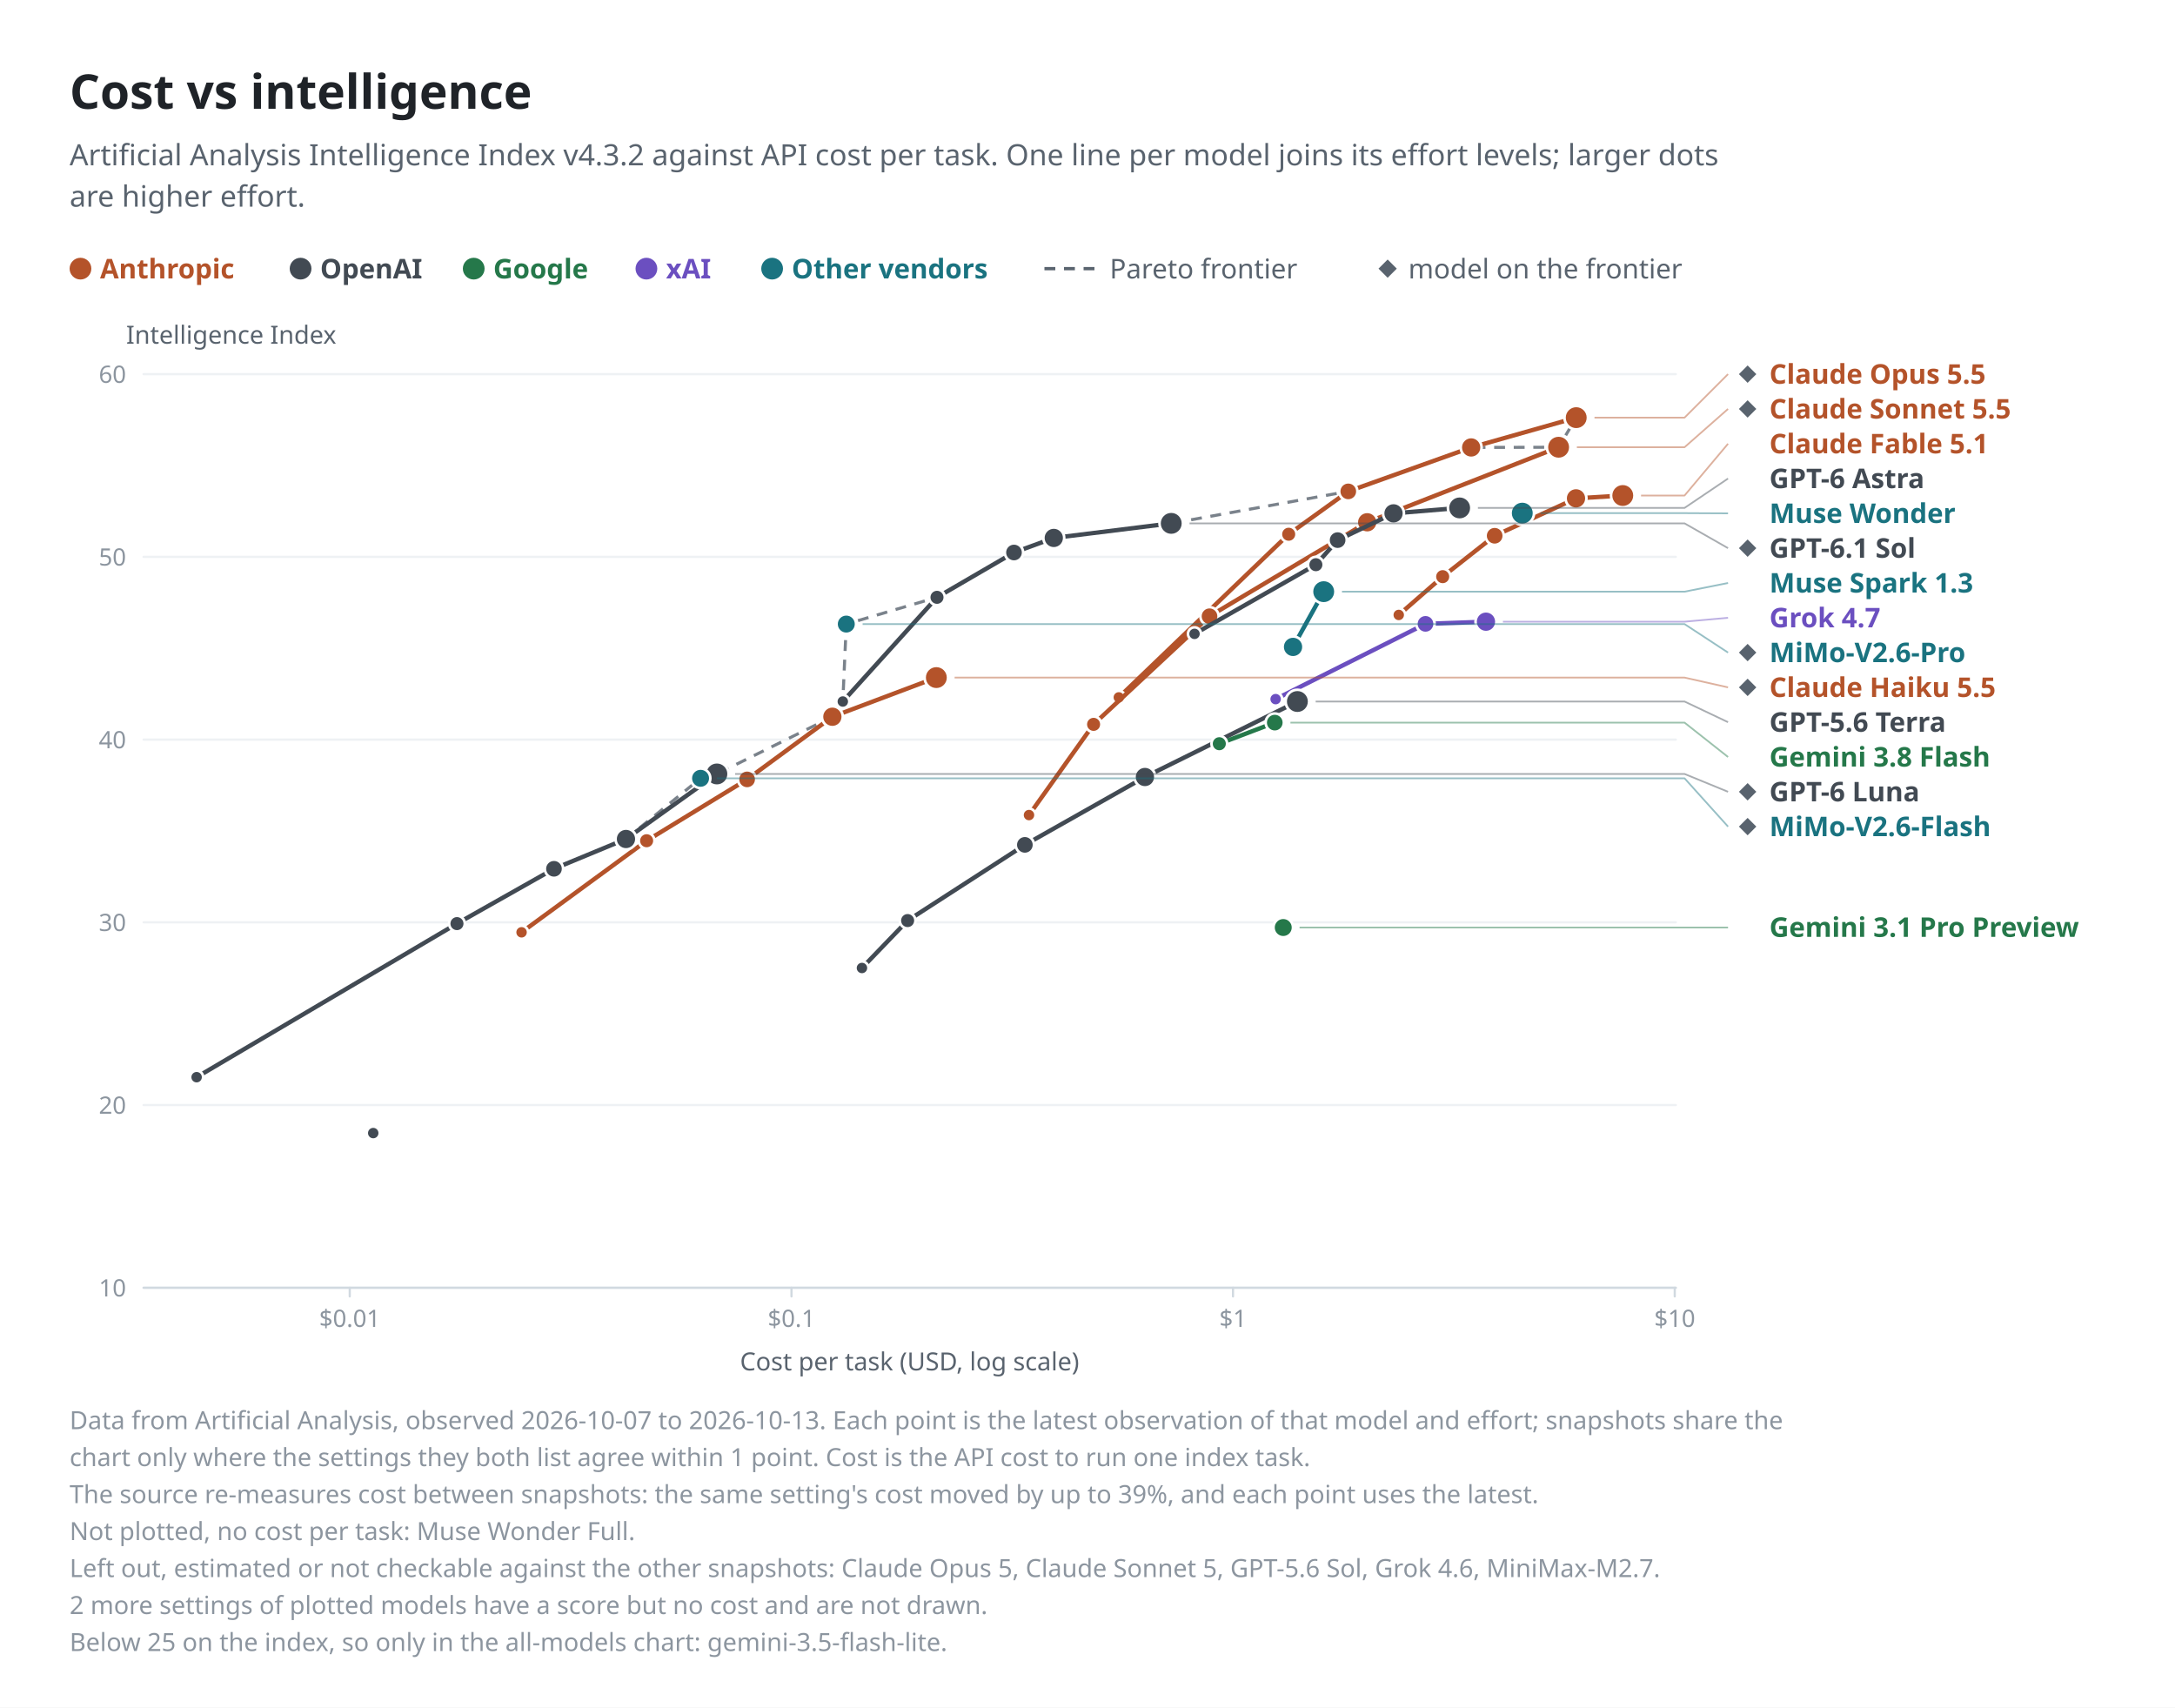
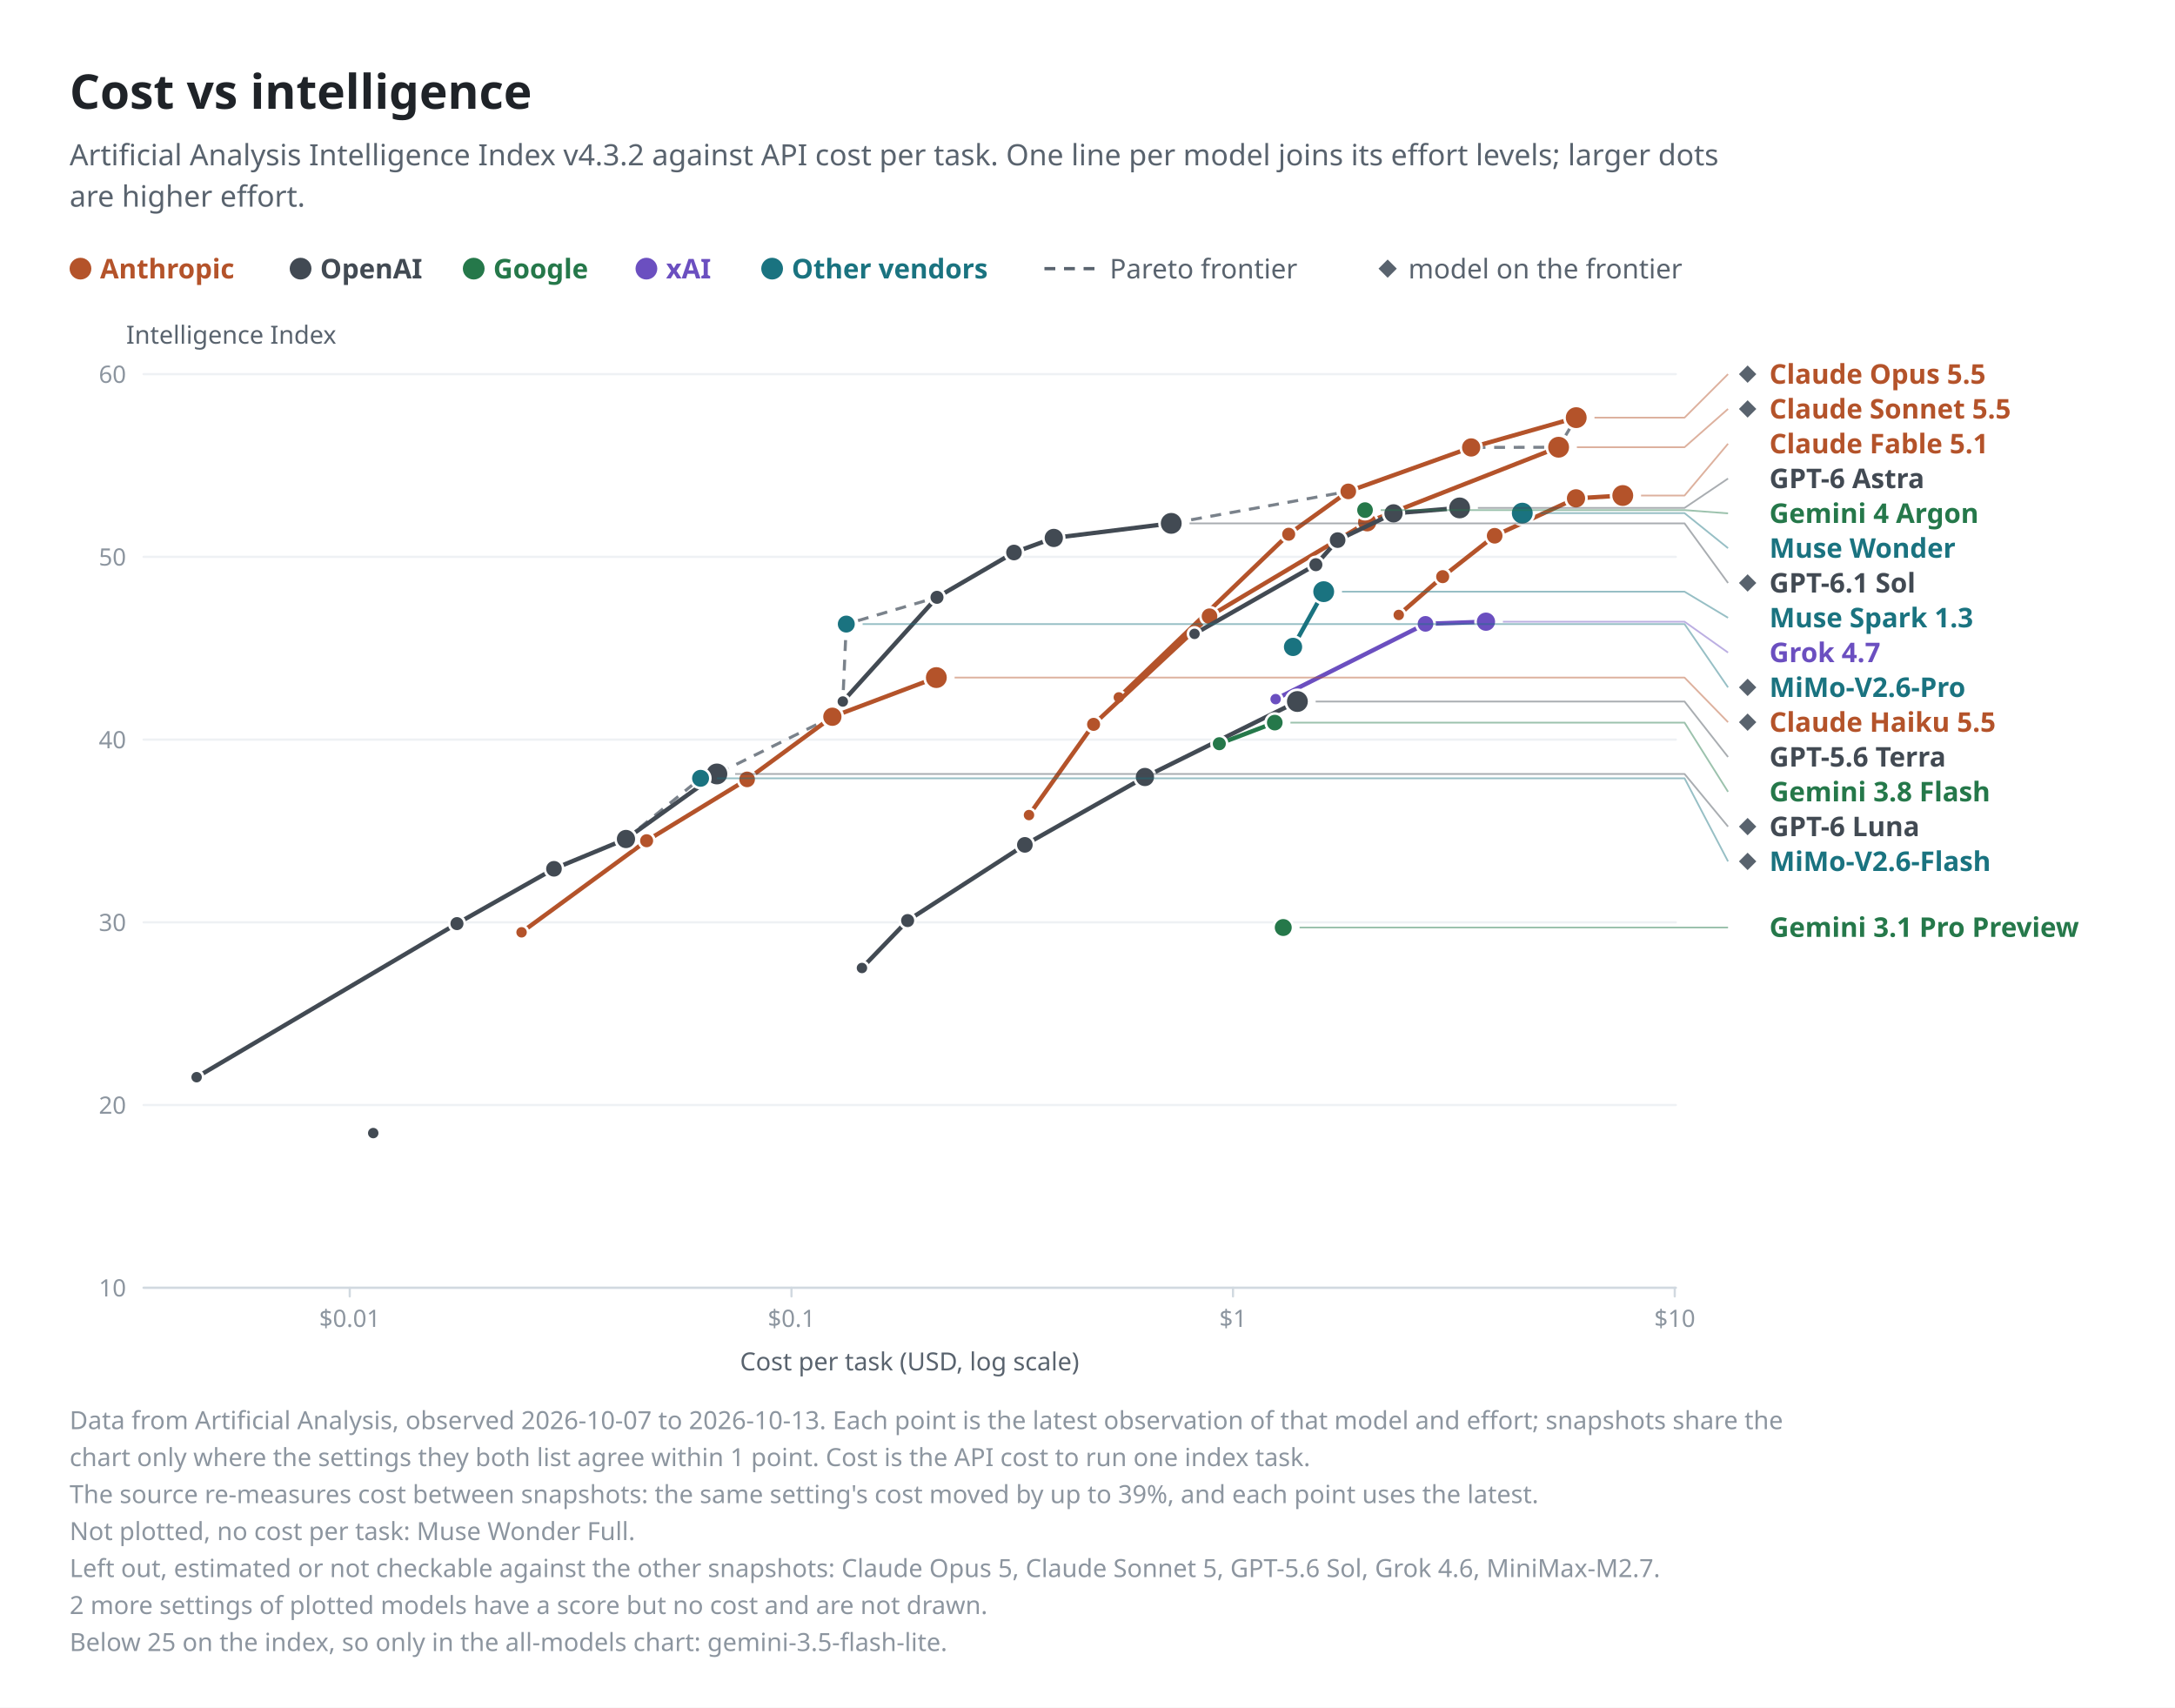
<svg xmlns="http://www.w3.org/2000/svg" width="1000" height="785" viewBox="0 0 1000 785" font-family="-apple-system, BlinkMacSystemFont, 'Segoe UI', 'Noto Sans', Helvetica, Arial, sans-serif" role="img">
  <rect width="100%" height="100%" fill="#ffffff" />
  <text x="32.0" y="50.0" font-size="22.0" font-weight="600" fill="#1f2328" text-anchor="start">Cost vs intelligence</text>
  <text x="32.0" y="76.0" font-size="13.5" font-weight="400" fill="#59636e" text-anchor="start">Artificial Analysis Intelligence Index v4.3.2 against API cost per task. One line per model joins its effort levels; larger dots</text>
  <text x="32.0" y="95.0" font-size="13.5" font-weight="400" fill="#59636e" text-anchor="start">are higher effort.</text>
  <circle cx="37.0" cy="123.5" r="5.0" fill="#b4532a" />
  <text x="46.0" y="128.0" font-size="12.5" font-weight="600" fill="#b4532a" text-anchor="start">Anthropic</text>
  <circle cx="138.2" cy="123.5" r="5.0" fill="#424a53" />
  <text x="147.2" y="128.0" font-size="12.5" font-weight="600" fill="#424a53" text-anchor="start">OpenAI</text>
  <circle cx="217.8" cy="123.5" r="5.0" fill="#25784a" />
  <text x="226.8" y="128.0" font-size="12.5" font-weight="600" fill="#25784a" text-anchor="start">Google</text>
  <circle cx="297.2" cy="123.5" r="5.0" fill="#6b4fc0" />
  <text x="306.2" y="128.0" font-size="12.5" font-weight="600" fill="#6b4fc0" text-anchor="start">xAI</text>
  <circle cx="355.0" cy="123.5" r="5.0" fill="#1a7380" />
  <text x="364.0" y="128.0" font-size="12.5" font-weight="600" fill="#1a7380" text-anchor="start">Other vendors</text>
  <line x1="480.2" y1="123.5" x2="504.2" y2="123.5" stroke="#59636e" stroke-width="1.5" stroke-dasharray="5 4" />
  <text x="510.2" y="128.0" font-size="12.5" font-weight="400" fill="#59636e" text-anchor="start">Pareto frontier</text>
  <path d="M638.0,119.3 L642.2,123.5 L638.0,127.7 L633.8,123.5 Z" fill="#59636e" />
  <text x="647.5" y="128.0" font-size="12.5" font-weight="400" fill="#59636e" text-anchor="start">model on the frontier</text>
  <text x="58.0" y="158.0" font-size="11.5" font-weight="400" fill="#59636e" text-anchor="start">Intelligence Index</text>
  <line x1="66.0" y1="592.0" x2="770.5" y2="592.0" stroke="#eef1f4" stroke-width="1" stroke-linecap="round" />
  <text x="58.0" y="596.0" font-size="11.0" font-weight="400" fill="#8c959f" text-anchor="end">10</text>
  <line x1="66.0" y1="508.0" x2="770.5" y2="508.0" stroke="#eef1f4" stroke-width="1" stroke-linecap="round" />
  <text x="58.0" y="512.0" font-size="11.0" font-weight="400" fill="#8c959f" text-anchor="end">20</text>
  <line x1="66.0" y1="424.0" x2="770.5" y2="424.0" stroke="#eef1f4" stroke-width="1" stroke-linecap="round" />
  <text x="58.0" y="428.0" font-size="11.0" font-weight="400" fill="#8c959f" text-anchor="end">30</text>
  <line x1="66.0" y1="340.0" x2="770.5" y2="340.0" stroke="#eef1f4" stroke-width="1" stroke-linecap="round" />
  <text x="58.0" y="344.0" font-size="11.0" font-weight="400" fill="#8c959f" text-anchor="end">40</text>
  <line x1="66.0" y1="256.0" x2="770.5" y2="256.0" stroke="#eef1f4" stroke-width="1" stroke-linecap="round" />
  <text x="58.0" y="260.0" font-size="11.0" font-weight="400" fill="#8c959f" text-anchor="end">50</text>
  <line x1="66.0" y1="172.0" x2="770.5" y2="172.0" stroke="#eef1f4" stroke-width="1" stroke-linecap="round" />
  <text x="58.0" y="176.0" font-size="11.0" font-weight="400" fill="#8c959f" text-anchor="end">60</text>
  <line x1="66.0" y1="592.0" x2="770.5" y2="592.0" stroke="#d1d9e0" stroke-width="1" stroke-linecap="round" />
  <line x1="160.8" y1="592.0" x2="160.8" y2="596.0" stroke="#d1d9e0" stroke-width="1" stroke-linecap="round" />
  <text x="160.8" y="610.0" font-size="11.0" font-weight="400" fill="#8c959f" text-anchor="middle">$0.01</text>
  <line x1="363.9" y1="592.0" x2="363.9" y2="596.0" stroke="#d1d9e0" stroke-width="1" stroke-linecap="round" />
  <text x="363.9" y="610.0" font-size="11.0" font-weight="400" fill="#8c959f" text-anchor="middle">$0.1</text>
  <line x1="566.9" y1="592.0" x2="566.9" y2="596.0" stroke="#d1d9e0" stroke-width="1" stroke-linecap="round" />
  <text x="566.9" y="610.0" font-size="11.0" font-weight="400" fill="#8c959f" text-anchor="middle">$1</text>
  <line x1="770.0" y1="592.0" x2="770.0" y2="596.0" stroke="#d1d9e0" stroke-width="1" stroke-linecap="round" />
  <text x="770.0" y="610.0" font-size="11.0" font-weight="400" fill="#8c959f" text-anchor="middle">$10</text>
  <text x="418.2" y="630.0" font-size="11.5" font-weight="400" fill="#59636e" text-anchor="middle">Cost per task (USD, log scale)</text>
  <path d="M90.4,495.2 L210.1,424.6 L254.7,399.4 L287.8,385.7 L322.1,357.8 L329.6,355.8 L382.7,329.5 L387.5,322.5 L389.1,286.9 L430.8,274.6 L466.2,254.0 L484.5,247.3 L538.5,240.6 L619.9,225.9 L676.4,205.7 L716.6,205.6 L724.7,192.0" fill="none" stroke="#59636e" stroke-width="1.4" stroke-dasharray="5 4" stroke-opacity="0.8" />
  <path d="M514.4,320.6 L592.5,245.6 L619.9,225.9 L676.4,205.7 L724.7,192.0" fill="none" stroke="#b4532a" stroke-width="2.0" stroke-linejoin="round" stroke-linecap="round" />
  <circle cx="514.4" cy="320.6" r="3.0" fill="#b4532a" stroke="#ffffff" stroke-width="1.2" />
  <circle cx="592.5" cy="245.6" r="3.6" fill="#b4532a" stroke="#ffffff" stroke-width="1.2" />
  <circle cx="619.9" cy="225.9" r="4.2" fill="#b4532a" stroke="#ffffff" stroke-width="1.2" />
  <circle cx="676.4" cy="205.7" r="4.8" fill="#b4532a" stroke="#ffffff" stroke-width="1.2" />
  <circle cx="724.7" cy="192.0" r="5.4" fill="#b4532a" stroke="#ffffff" stroke-width="1.2" />
  <path d="M473.1,374.7 L502.8,333.0 L556.1,283.3 L628.6,240.1 L716.6,205.6" fill="none" stroke="#b4532a" stroke-width="2.0" stroke-linejoin="round" stroke-linecap="round" />
  <circle cx="473.1" cy="374.7" r="3.0" fill="#b4532a" stroke="#ffffff" stroke-width="1.2" />
  <circle cx="502.8" cy="333.0" r="3.6" fill="#b4532a" stroke="#ffffff" stroke-width="1.2" />
  <circle cx="556.1" cy="283.3" r="4.2" fill="#b4532a" stroke="#ffffff" stroke-width="1.2" />
  <circle cx="628.6" cy="240.1" r="4.8" fill="#b4532a" stroke="#ffffff" stroke-width="1.2" />
  <circle cx="716.6" cy="205.6" r="5.4" fill="#b4532a" stroke="#ffffff" stroke-width="1.2" />
  <path d="M643.1,282.7 L663.3,265.1 L687.2,246.3 L724.6,229.1 L746.1,227.8" fill="none" stroke="#b4532a" stroke-width="2.0" stroke-linejoin="round" stroke-linecap="round" />
  <circle cx="643.1" cy="282.7" r="3.0" fill="#b4532a" stroke="#ffffff" stroke-width="1.2" />
  <circle cx="663.3" cy="265.1" r="3.6" fill="#b4532a" stroke="#ffffff" stroke-width="1.2" />
  <circle cx="687.2" cy="246.3" r="4.2" fill="#b4532a" stroke="#ffffff" stroke-width="1.2" />
  <circle cx="724.6" cy="229.1" r="4.8" fill="#b4532a" stroke="#ffffff" stroke-width="1.2" />
  <circle cx="746.1" cy="227.8" r="5.4" fill="#b4532a" stroke="#ffffff" stroke-width="1.2" />
  <path d="M549.2,291.4 L605.0,259.6 L615.0,248.3 L640.7,236.0 L671.1,233.5" fill="none" stroke="#424a53" stroke-width="2.0" stroke-linejoin="round" stroke-linecap="round" />
  <circle cx="549.2" cy="291.4" r="3.0" fill="#424a53" stroke="#ffffff" stroke-width="1.2" />
  <circle cx="605.0" cy="259.6" r="3.6" fill="#424a53" stroke="#ffffff" stroke-width="1.2" />
  <circle cx="615.0" cy="248.3" r="4.2" fill="#424a53" stroke="#ffffff" stroke-width="1.2" />
  <circle cx="640.7" cy="236.0" r="4.8" fill="#424a53" stroke="#ffffff" stroke-width="1.2" />
  <circle cx="671.1" cy="233.5" r="5.4" fill="#424a53" stroke="#ffffff" stroke-width="1.2" />
+   <circle cx="627.6" cy="234.5" r="4.2" fill="#25784a" stroke="#ffffff" stroke-width="1.2" />
  <circle cx="699.9" cy="235.9" r="5.4" fill="#1a7380" stroke="#ffffff" stroke-width="1.2" />
  <path d="M387.5,322.5 L430.8,274.6 L466.2,254.0 L484.5,247.3 L538.5,240.6" fill="none" stroke="#424a53" stroke-width="2.0" stroke-linejoin="round" stroke-linecap="round" />
  <circle cx="387.5" cy="322.5" r="3.0" fill="#424a53" stroke="#ffffff" stroke-width="1.2" />
  <circle cx="430.8" cy="274.6" r="3.6" fill="#424a53" stroke="#ffffff" stroke-width="1.2" />
  <circle cx="466.2" cy="254.0" r="4.2" fill="#424a53" stroke="#ffffff" stroke-width="1.2" />
  <circle cx="484.5" cy="247.3" r="4.8" fill="#424a53" stroke="#ffffff" stroke-width="1.2" />
  <circle cx="538.5" cy="240.6" r="5.4" fill="#424a53" stroke="#ffffff" stroke-width="1.2" />
  <path d="M594.5,297.4 L608.6,272.0" fill="none" stroke="#1a7380" stroke-width="2.0" stroke-linejoin="round" stroke-linecap="round" />
  <circle cx="594.5" cy="297.4" r="4.8" fill="#1a7380" stroke="#ffffff" stroke-width="1.2" />
  <circle cx="608.6" cy="272.0" r="5.4" fill="#1a7380" stroke="#ffffff" stroke-width="1.2" />
  <path d="M586.5,321.4 L655.4,286.8 L683.2,285.8" fill="none" stroke="#6b4fc0" stroke-width="2.0" stroke-linejoin="round" stroke-linecap="round" />
  <circle cx="586.5" cy="321.4" r="3.0" fill="#6b4fc0" stroke="#ffffff" stroke-width="1.2" />
  <circle cx="655.4" cy="286.8" r="4.2" fill="#6b4fc0" stroke="#ffffff" stroke-width="1.2" />
  <circle cx="683.2" cy="285.8" r="4.8" fill="#6b4fc0" stroke="#ffffff" stroke-width="1.2" />
  <circle cx="389.1" cy="286.9" r="4.5" fill="#1a7380" stroke="#ffffff" stroke-width="1.2" />
  <path d="M239.8,428.6 L297.3,386.5 L343.5,358.3 L382.7,329.5 L430.5,311.5" fill="none" stroke="#b4532a" stroke-width="2.0" stroke-linejoin="round" stroke-linecap="round" />
  <circle cx="239.8" cy="428.6" r="3.0" fill="#b4532a" stroke="#ffffff" stroke-width="1.2" />
  <circle cx="297.3" cy="386.5" r="3.6" fill="#b4532a" stroke="#ffffff" stroke-width="1.2" />
  <circle cx="343.5" cy="358.3" r="4.2" fill="#b4532a" stroke="#ffffff" stroke-width="1.2" />
  <circle cx="382.7" cy="329.5" r="4.8" fill="#b4532a" stroke="#ffffff" stroke-width="1.2" />
  <circle cx="430.5" cy="311.5" r="5.4" fill="#b4532a" stroke="#ffffff" stroke-width="1.2" />
  <path d="M396.3,445.0 L417.3,423.2 L471.2,388.4 L526.4,357.2 L596.5,322.5" fill="none" stroke="#424a53" stroke-width="2.0" stroke-linejoin="round" stroke-linecap="round" />
  <circle cx="396.3" cy="445.0" r="3.0" fill="#424a53" stroke="#ffffff" stroke-width="1.2" />
  <circle cx="417.3" cy="423.2" r="3.6" fill="#424a53" stroke="#ffffff" stroke-width="1.2" />
  <circle cx="471.2" cy="388.4" r="4.2" fill="#424a53" stroke="#ffffff" stroke-width="1.2" />
  <circle cx="526.4" cy="357.2" r="4.8" fill="#424a53" stroke="#ffffff" stroke-width="1.2" />
  <circle cx="596.5" cy="322.5" r="5.4" fill="#424a53" stroke="#ffffff" stroke-width="1.2" />
  <path d="M560.6,341.9 L586.1,332.2" fill="none" stroke="#25784a" stroke-width="2.0" stroke-linejoin="round" stroke-linecap="round" />
  <circle cx="560.6" cy="341.9" r="3.6" fill="#25784a" stroke="#ffffff" stroke-width="1.2" />
  <circle cx="586.1" cy="332.2" r="4.2" fill="#25784a" stroke="#ffffff" stroke-width="1.2" />
  <path d="M90.4,495.2 L210.1,424.6 L254.7,399.4 L287.8,385.7 L329.6,355.8" fill="none" stroke="#424a53" stroke-width="2.0" stroke-linejoin="round" stroke-linecap="round" />
  <circle cx="171.6" cy="520.9" r="3.0" fill="#424a53" stroke="#ffffff" stroke-width="1.2" />
  <circle cx="90.4" cy="495.2" r="3.0" fill="#424a53" stroke="#ffffff" stroke-width="1.2" />
  <circle cx="210.1" cy="424.6" r="3.6" fill="#424a53" stroke="#ffffff" stroke-width="1.2" />
  <circle cx="254.7" cy="399.4" r="4.2" fill="#424a53" stroke="#ffffff" stroke-width="1.2" />
  <circle cx="287.8" cy="385.7" r="4.8" fill="#424a53" stroke="#ffffff" stroke-width="1.2" />
  <circle cx="329.6" cy="355.8" r="5.4" fill="#424a53" stroke="#ffffff" stroke-width="1.2" />
  <circle cx="322.1" cy="357.8" r="4.5" fill="#1a7380" stroke="#ffffff" stroke-width="1.2" />
  <circle cx="590.0" cy="426.4" r="4.5" fill="#25784a" stroke="#ffffff" stroke-width="1.2" />
  <path d="M733.1,192.0 L774.5,192.0 L794.5,172.0" fill="none" stroke="#b4532a" stroke-width="0.8" stroke-opacity="0.45" stroke-linejoin="round" />
  <path d="M803.5,168.0 L807.5,172.0 L803.5,176.0 L799.5,172.0 Z" fill="#59636e" />
  <text x="813.5" y="176.4" font-size="12.5" font-weight="600" fill="#b4532a" text-anchor="start">Claude Opus 5.5</text>
  <path d="M725.0,205.6 L774.5,205.6 L794.5,188.0" fill="none" stroke="#b4532a" stroke-width="0.8" stroke-opacity="0.45" stroke-linejoin="round" />
  <path d="M803.5,184.0 L807.5,188.0 L803.5,192.0 L799.5,188.0 Z" fill="#59636e" />
  <text x="813.5" y="192.4" font-size="12.5" font-weight="600" fill="#b4532a" text-anchor="start">Claude Sonnet 5.5</text>
  <path d="M754.5,227.8 L774.5,227.8 L794.5,204.0" fill="none" stroke="#b4532a" stroke-width="0.8" stroke-opacity="0.45" stroke-linejoin="round" />
  <text x="813.5" y="208.4" font-size="12.5" font-weight="600" fill="#b4532a" text-anchor="start">Claude Fable 5.1</text>
  <path d="M679.5,233.5 L774.5,233.5 L794.5,220.0" fill="none" stroke="#424a53" stroke-width="0.8" stroke-opacity="0.45" stroke-linejoin="round" />
  <text x="813.5" y="224.4" font-size="12.5" font-weight="600" fill="#424a53" text-anchor="start">GPT-6 Astra</text>
-   <path d="M708.3,235.9 L774.5,235.9 L794.5,236.0" fill="none" stroke="#1a7380" stroke-width="0.8" stroke-opacity="0.45" stroke-linejoin="round" />
-   <text x="813.5" y="240.4" font-size="12.5" font-weight="600" fill="#1a7380" text-anchor="start">Muse Wonder</text>
-   <path d="M546.9,240.6 L774.5,240.6 L794.5,252.0" fill="none" stroke="#424a53" stroke-width="0.8" stroke-opacity="0.45" stroke-linejoin="round" />
-   <path d="M803.5,248.0 L807.5,252.0 L803.5,256.0 L799.5,252.0 Z" fill="#59636e" />
-   <text x="813.5" y="256.4" font-size="12.5" font-weight="600" fill="#424a53" text-anchor="start">GPT-6.1 Sol</text>
-   <path d="M617.0,272.0 L774.5,272.0 L794.5,268.0" fill="none" stroke="#1a7380" stroke-width="0.8" stroke-opacity="0.45" stroke-linejoin="round" />
-   <text x="813.5" y="272.4" font-size="12.5" font-weight="600" fill="#1a7380" text-anchor="start">Muse Spark 1.3</text>
-   <path d="M691.0,285.8 L774.5,285.8 L794.5,284.0" fill="none" stroke="#6b4fc0" stroke-width="0.8" stroke-opacity="0.45" stroke-linejoin="round" />
-   <text x="813.5" y="288.4" font-size="12.5" font-weight="600" fill="#6b4fc0" text-anchor="start">Grok 4.7</text>
-   <path d="M396.6,286.9 L774.5,286.9 L794.5,300.0" fill="none" stroke="#1a7380" stroke-width="0.8" stroke-opacity="0.45" stroke-linejoin="round" />
-   <path d="M803.5,296.0 L807.5,300.0 L803.5,304.0 L799.5,300.0 Z" fill="#59636e" />
-   <text x="813.5" y="304.4" font-size="12.5" font-weight="600" fill="#1a7380" text-anchor="start">MiMo-V2.6-Pro</text>
-   <path d="M438.9,311.5 L774.5,311.5 L794.5,316.0" fill="none" stroke="#b4532a" stroke-width="0.8" stroke-opacity="0.45" stroke-linejoin="round" />
+   <path d="M634.8,234.5 L774.5,234.5 L794.5,236.0" fill="none" stroke="#25784a" stroke-width="0.8" stroke-opacity="0.45" stroke-linejoin="round" />
+   <text x="813.5" y="240.4" font-size="12.5" font-weight="600" fill="#25784a" text-anchor="start">Gemini 4 Argon</text>
+   <path d="M708.3,235.9 L774.5,235.9 L794.5,252.0" fill="none" stroke="#1a7380" stroke-width="0.8" stroke-opacity="0.45" stroke-linejoin="round" />
+   <text x="813.5" y="256.4" font-size="12.5" font-weight="600" fill="#1a7380" text-anchor="start">Muse Wonder</text>
+   <path d="M546.9,240.6 L774.5,240.6 L794.5,268.0" fill="none" stroke="#424a53" stroke-width="0.8" stroke-opacity="0.45" stroke-linejoin="round" />
+   <path d="M803.5,264.0 L807.5,268.0 L803.5,272.0 L799.5,268.0 Z" fill="#59636e" />
+   <text x="813.5" y="272.4" font-size="12.5" font-weight="600" fill="#424a53" text-anchor="start">GPT-6.1 Sol</text>
+   <path d="M617.0,272.0 L774.5,272.0 L794.5,284.0" fill="none" stroke="#1a7380" stroke-width="0.8" stroke-opacity="0.45" stroke-linejoin="round" />
+   <text x="813.5" y="288.4" font-size="12.5" font-weight="600" fill="#1a7380" text-anchor="start">Muse Spark 1.3</text>
+   <path d="M691.0,285.8 L774.5,285.8 L794.5,300.0" fill="none" stroke="#6b4fc0" stroke-width="0.8" stroke-opacity="0.45" stroke-linejoin="round" />
+   <text x="813.5" y="304.4" font-size="12.5" font-weight="600" fill="#6b4fc0" text-anchor="start">Grok 4.7</text>
+   <path d="M396.6,286.9 L774.5,286.9 L794.5,316.0" fill="none" stroke="#1a7380" stroke-width="0.8" stroke-opacity="0.45" stroke-linejoin="round" />
  <path d="M803.5,312.0 L807.5,316.0 L803.5,320.0 L799.5,316.0 Z" fill="#59636e" />
-   <text x="813.5" y="320.4" font-size="12.5" font-weight="600" fill="#b4532a" text-anchor="start">Claude Haiku 5.5</text>
-   <path d="M604.9,322.5 L774.5,322.5 L794.5,332.0" fill="none" stroke="#424a53" stroke-width="0.8" stroke-opacity="0.45" stroke-linejoin="round" />
-   <text x="813.5" y="336.4" font-size="12.5" font-weight="600" fill="#424a53" text-anchor="start">GPT-5.6 Terra</text>
-   <path d="M593.3,332.2 L774.5,332.2 L794.5,348.0" fill="none" stroke="#25784a" stroke-width="0.8" stroke-opacity="0.45" stroke-linejoin="round" />
-   <text x="813.5" y="352.4" font-size="12.5" font-weight="600" fill="#25784a" text-anchor="start">Gemini 3.8 Flash</text>
-   <path d="M338.0,355.8 L774.5,355.8 L794.5,364.0" fill="none" stroke="#424a53" stroke-width="0.8" stroke-opacity="0.45" stroke-linejoin="round" />
-   <path d="M803.5,360.0 L807.5,364.0 L803.5,368.0 L799.5,364.0 Z" fill="#59636e" />
-   <text x="813.5" y="368.4" font-size="12.5" font-weight="600" fill="#424a53" text-anchor="start">GPT-6 Luna</text>
-   <path d="M329.6,357.8 L774.5,357.8 L794.5,380.0" fill="none" stroke="#1a7380" stroke-width="0.8" stroke-opacity="0.45" stroke-linejoin="round" />
+   <text x="813.5" y="320.4" font-size="12.5" font-weight="600" fill="#1a7380" text-anchor="start">MiMo-V2.6-Pro</text>
+   <path d="M438.9,311.5 L774.5,311.5 L794.5,332.0" fill="none" stroke="#b4532a" stroke-width="0.8" stroke-opacity="0.45" stroke-linejoin="round" />
+   <path d="M803.5,328.0 L807.5,332.0 L803.5,336.0 L799.5,332.0 Z" fill="#59636e" />
+   <text x="813.5" y="336.4" font-size="12.5" font-weight="600" fill="#b4532a" text-anchor="start">Claude Haiku 5.5</text>
+   <path d="M604.9,322.5 L774.5,322.5 L794.5,348.0" fill="none" stroke="#424a53" stroke-width="0.8" stroke-opacity="0.45" stroke-linejoin="round" />
+   <text x="813.5" y="352.4" font-size="12.5" font-weight="600" fill="#424a53" text-anchor="start">GPT-5.6 Terra</text>
+   <path d="M593.3,332.2 L774.5,332.2 L794.5,364.0" fill="none" stroke="#25784a" stroke-width="0.8" stroke-opacity="0.45" stroke-linejoin="round" />
+   <text x="813.5" y="368.4" font-size="12.5" font-weight="600" fill="#25784a" text-anchor="start">Gemini 3.8 Flash</text>
+   <path d="M338.0,355.8 L774.5,355.8 L794.5,380.0" fill="none" stroke="#424a53" stroke-width="0.8" stroke-opacity="0.45" stroke-linejoin="round" />
  <path d="M803.5,376.0 L807.5,380.0 L803.5,384.0 L799.5,380.0 Z" fill="#59636e" />
-   <text x="813.5" y="384.4" font-size="12.5" font-weight="600" fill="#1a7380" text-anchor="start">MiMo-V2.6-Flash</text>
+   <text x="813.5" y="384.4" font-size="12.5" font-weight="600" fill="#424a53" text-anchor="start">GPT-6 Luna</text>
+   <path d="M329.6,357.8 L774.5,357.8 L794.5,396.0" fill="none" stroke="#1a7380" stroke-width="0.8" stroke-opacity="0.45" stroke-linejoin="round" />
+   <path d="M803.5,392.0 L807.5,396.0 L803.5,400.0 L799.5,396.0 Z" fill="#59636e" />
+   <text x="813.5" y="400.4" font-size="12.5" font-weight="600" fill="#1a7380" text-anchor="start">MiMo-V2.6-Flash</text>
  <path d="M597.5,426.4 L774.5,426.4 L794.5,426.4" fill="none" stroke="#25784a" stroke-width="0.8" stroke-opacity="0.45" stroke-linejoin="round" />
  <text x="813.5" y="430.7" font-size="12.5" font-weight="600" fill="#25784a" text-anchor="start">Gemini 3.1 Pro Preview</text>
  <text x="32.0" y="657.0" font-size="11.5" font-weight="400" fill="#8c959f" text-anchor="start">Data from Artificial Analysis, observed 2026-10-07 to 2026-10-13. Each point is the latest observation of that model and effort; snapshots share the</text>
  <text x="32.0" y="674.0" font-size="11.5" font-weight="400" fill="#8c959f" text-anchor="start">chart only where the settings they both list agree within 1 point. Cost is the API cost to run one index task.</text>
  <text x="32.0" y="691.0" font-size="11.5" font-weight="400" fill="#8c959f" text-anchor="start">The source re-measures cost between snapshots: the same setting's cost moved by up to 39%, and each point uses the latest.</text>
  <text x="32.0" y="708.0" font-size="11.5" font-weight="400" fill="#8c959f" text-anchor="start">Not plotted, no cost per task: Muse Wonder Full.</text>
  <text x="32.0" y="725.0" font-size="11.5" font-weight="400" fill="#8c959f" text-anchor="start">Left out, estimated or not checkable against the other snapshots: Claude Opus 5, Claude Sonnet 5, GPT-5.6 Sol, Grok 4.6, MiniMax-M2.7.</text>
  <text x="32.0" y="742.0" font-size="11.5" font-weight="400" fill="#8c959f" text-anchor="start">2 more settings of plotted models have a score but no cost and are not drawn.</text>
  <text x="32.0" y="759.0" font-size="11.5" font-weight="400" fill="#8c959f" text-anchor="start">Below 25 on the index, so only in the all-models chart: gemini-3.5-flash-lite.</text>
</svg>
